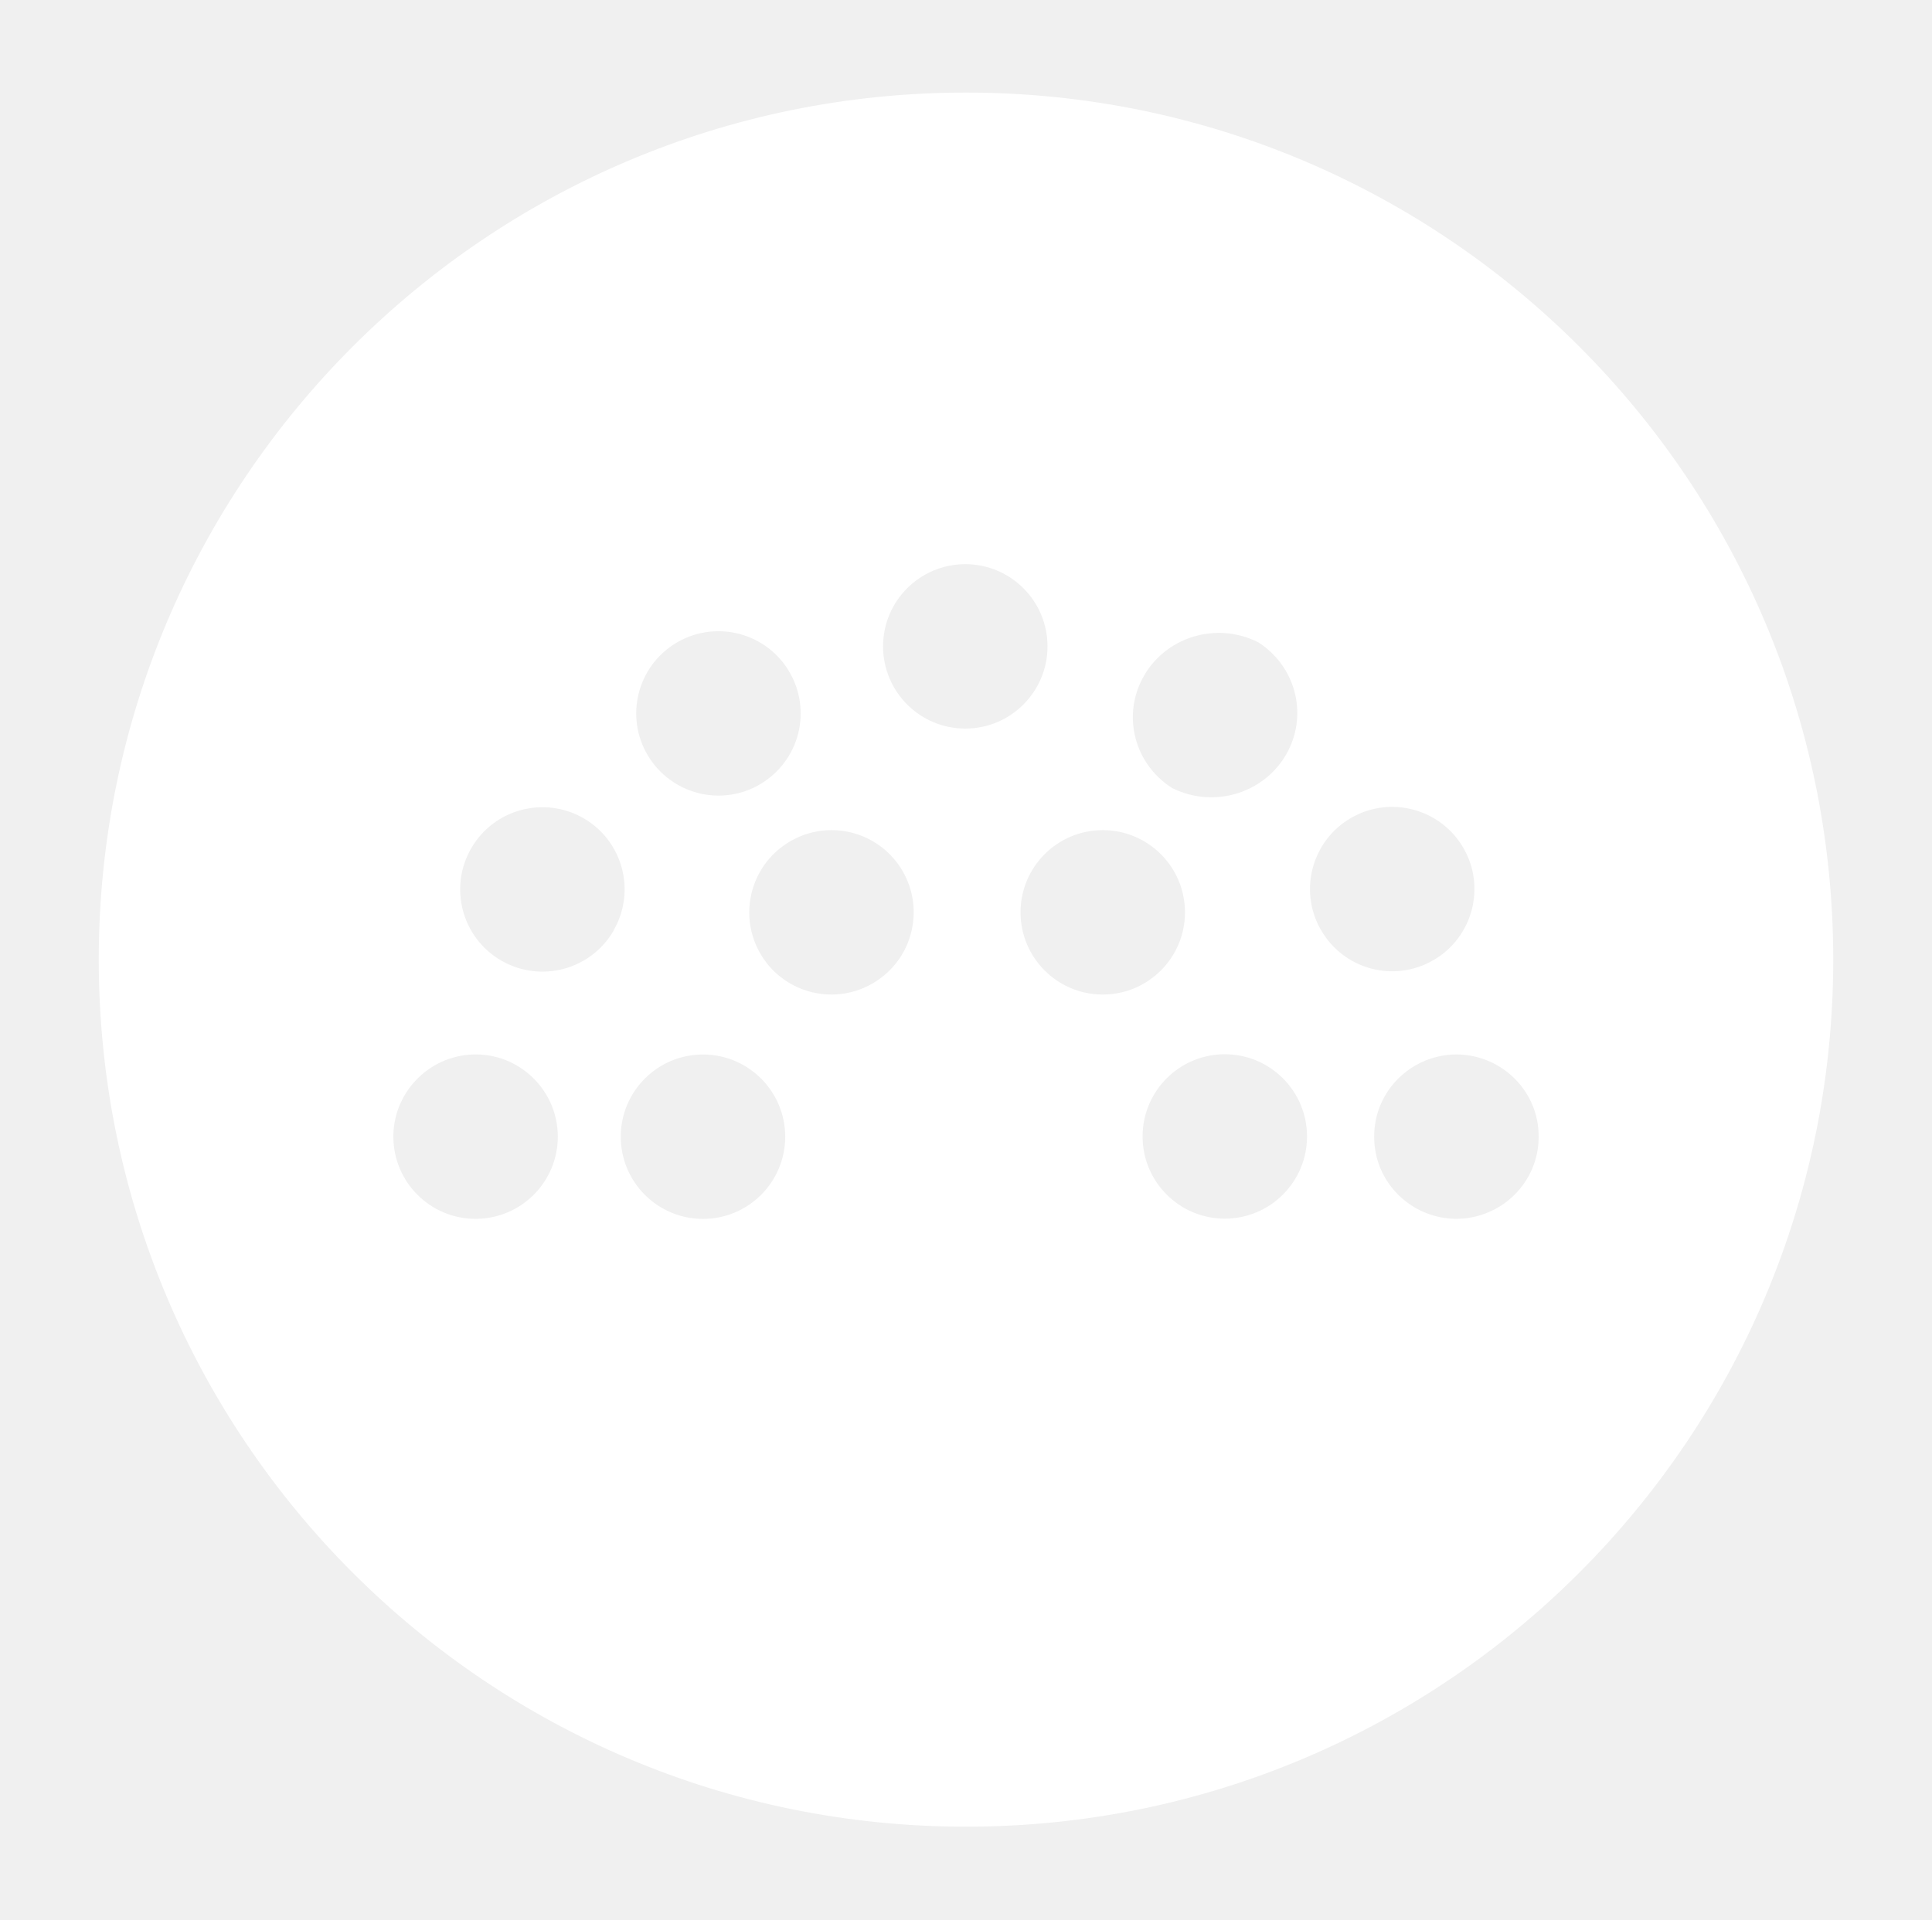
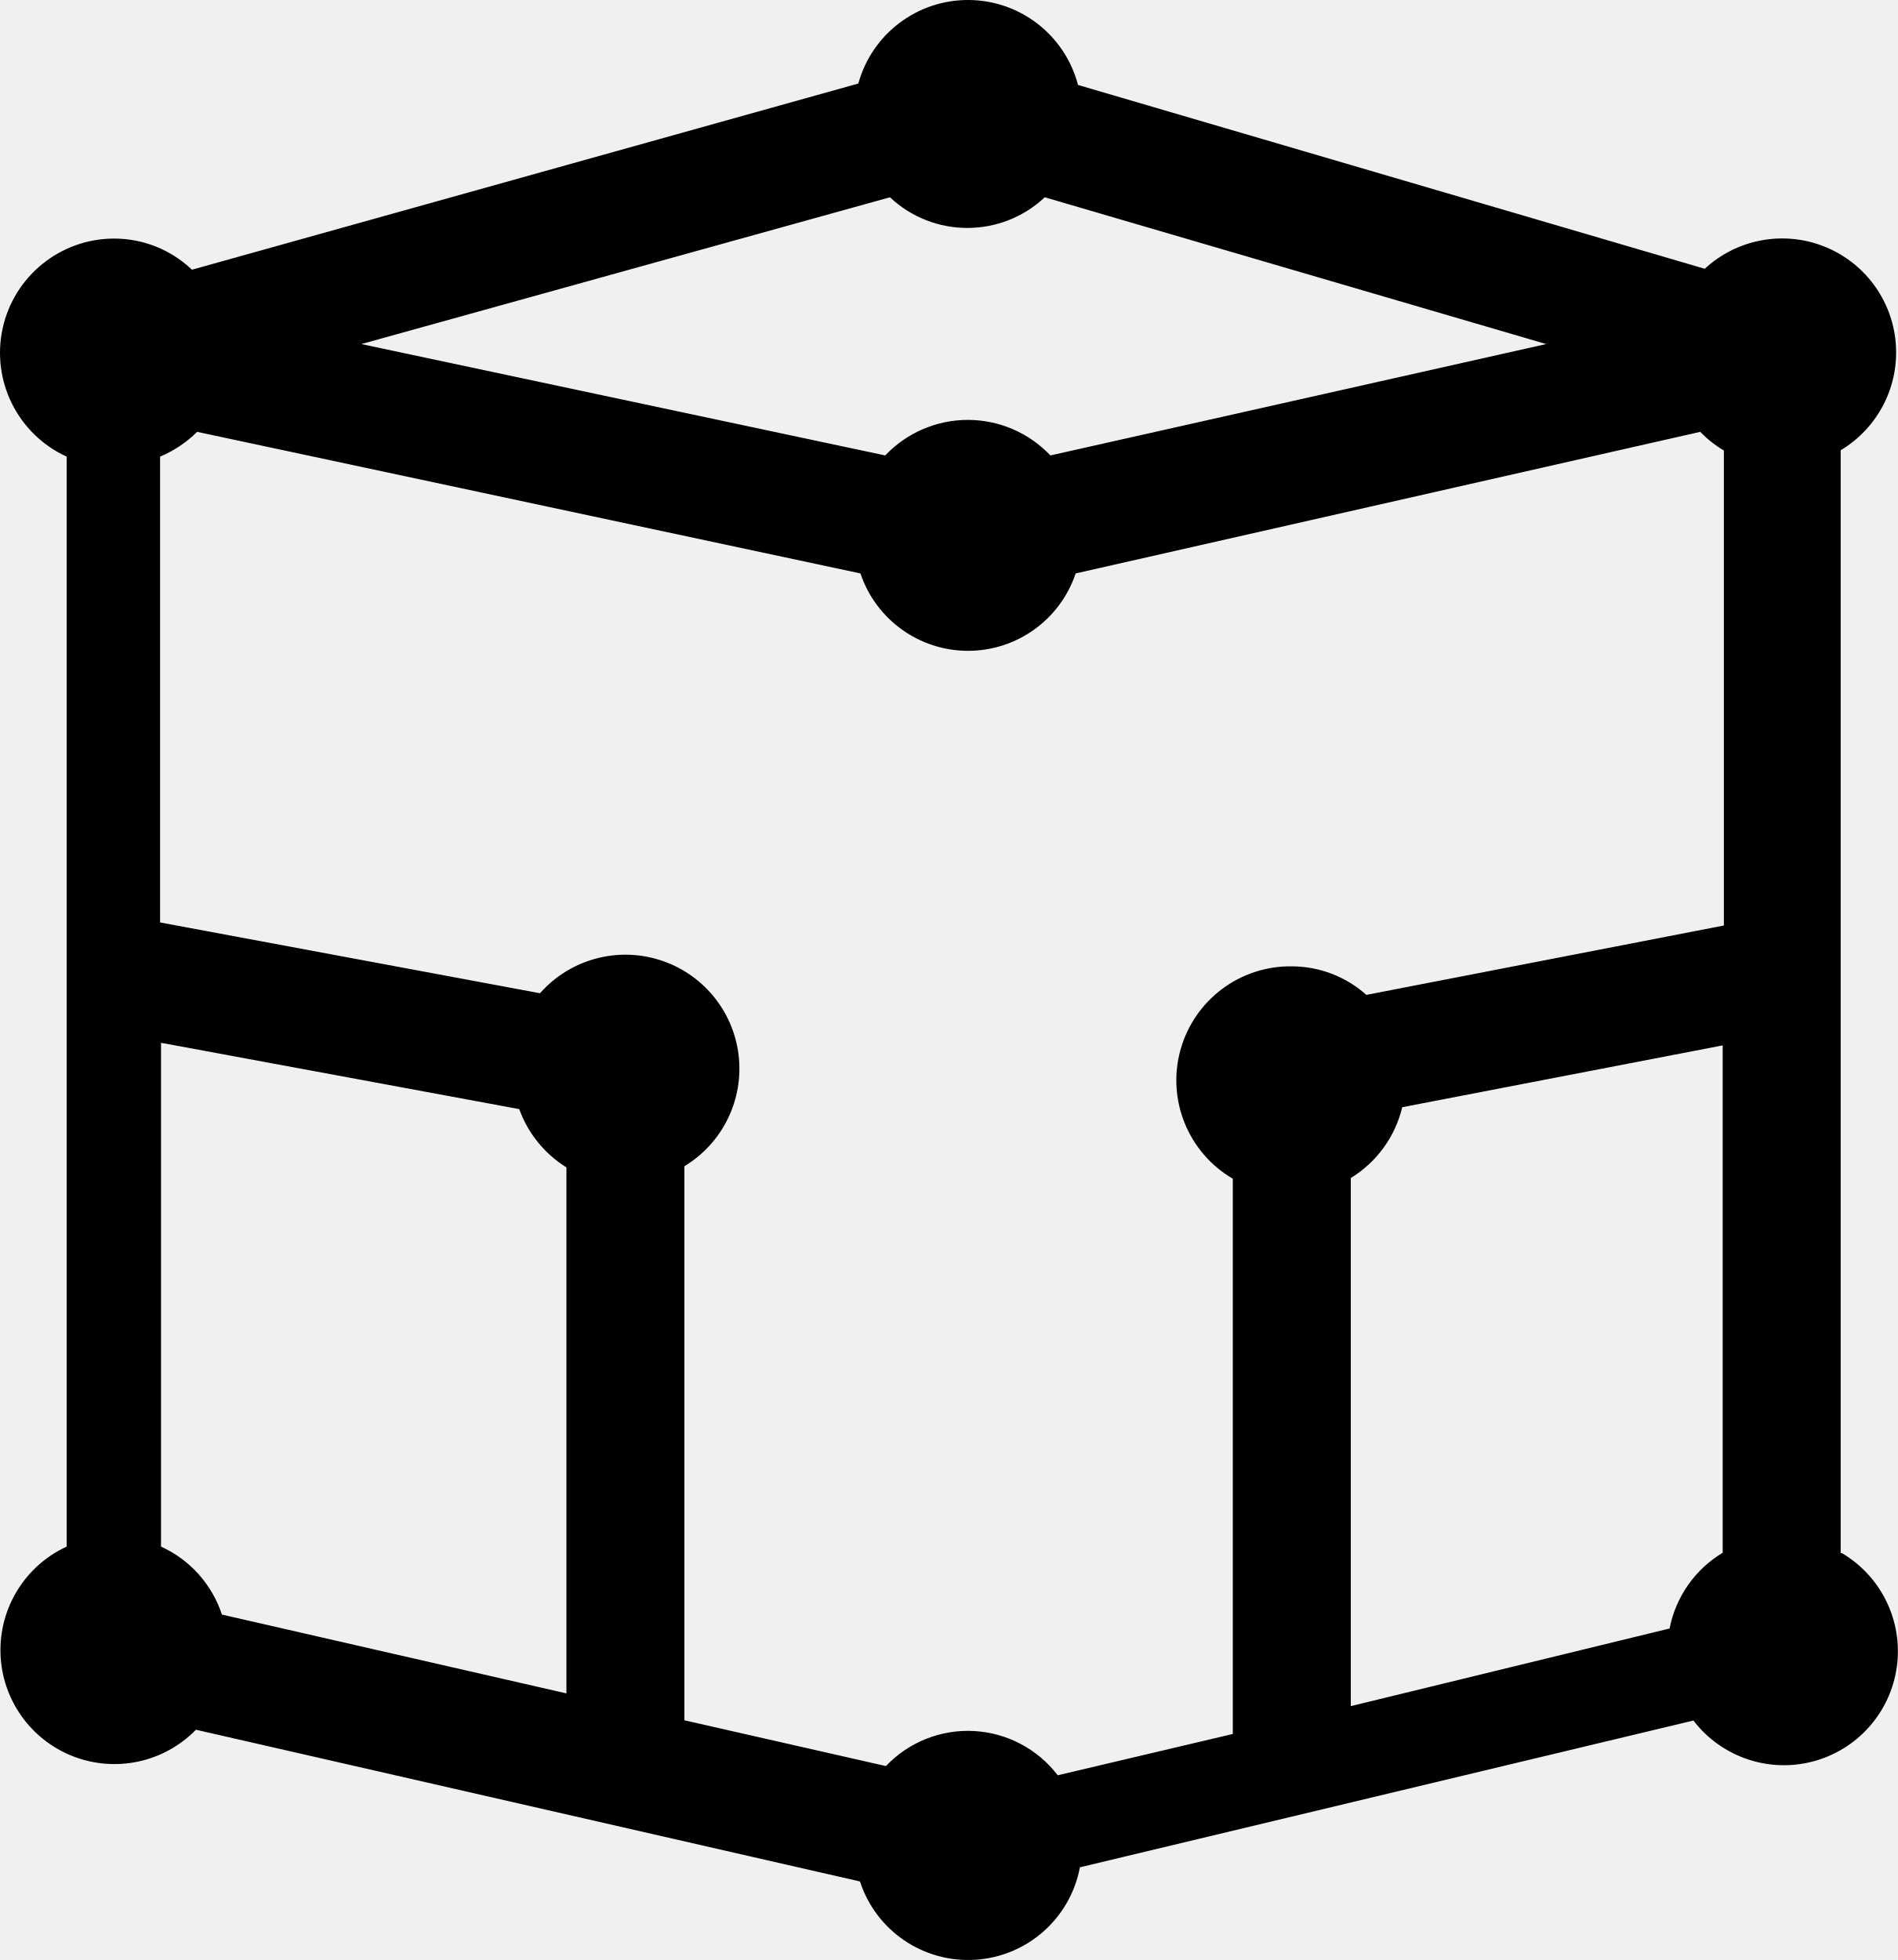
- <svg xmlns="http://www.w3.org/2000/svg" width="313" height="311" viewBox="0 0 313 311" fill="none">
+ <svg xmlns="http://www.w3.org/2000/svg" viewBox="45.996 32.7 80.429 83.058" width="80.429" height="83.058">
  <style>
+     path {
+     fill: black;
+     }
+     @media (prefers-color-scheme: dark) {
    path {
    fill: white;
    }
+     }
  </style>
-   <path d="M 297 155.5 C 297 233.1 234.1 296 156.5 296 C 78.9 296 16 233.1 16 155.5 C 16 77.9 78.9 15 156.5 15 C 234.1 15 297 77.9 297 155.5 Z M 235.952 170.863 C 228.56 170.91 222.596 176.865 222.632 184.184 C 222.632 184.196 222.632 184.196 222.632 184.208 C 222.596 191.515 228.56 197.47 235.952 197.505 C 243.345 197.458 249.297 191.504 249.273 184.208 C 249.333 176.9 243.381 170.922 235.988 170.863 C 235.976 170.863 235.964 170.863 235.952 170.863 Z M 232.204 155.603 C 238.57 151.928 240.766 143.779 237.09 137.415 C 233.414 131.051 225.263 128.855 218.897 132.531 C 212.554 136.182 210.358 144.272 213.964 150.636 L 214.046 150.754 C 217.722 157.106 225.838 159.278 232.192 155.603 C 232.192 155.615 232.204 155.615 232.204 155.603 Z M 94.567 132.603 C 88.198 128.915 80.042 131.076 76.352 137.442 C 72.662 143.808 74.824 151.959 81.194 155.646 C 87.563 159.334 95.719 157.173 99.409 150.808 L 99.409 150.761 C 103.076 144.407 100.913 136.279 94.567 132.603 Z M 116.395 128.926 C 123.761 128.914 129.726 122.935 129.714 115.581 C 129.714 113.279 129.114 111.023 127.973 109.026 C 124.361 102.648 116.242 100.392 109.842 104.01 C 109.83 104.01 109.83 104.022 109.818 104.022 L 109.595 104.151 C 103.265 107.91 101.182 116.086 104.947 122.406 C 107.348 126.435 111.689 128.914 116.395 128.926 Z M 156.385 91.42 C 149.032 91.42 143.064 97.387 143.064 104.741 C 143.064 112.094 149.032 118.062 156.385 118.062 C 163.739 118.062 169.706 112.094 169.706 104.741 C 169.706 97.387 163.739 91.42 156.385 91.42 Z M 113.889 170.873 C 106.535 170.873 100.568 176.84 100.568 184.194 C 100.568 191.547 106.535 197.515 113.889 197.515 C 121.242 197.515 127.21 191.547 127.21 184.194 C 127.21 176.84 121.242 170.873 113.889 170.873 Z M 178.656 134.517 C 171.303 134.517 165.335 140.484 165.335 147.838 C 165.335 155.191 171.303 161.159 178.656 161.159 C 186.01 161.159 191.977 155.191 191.977 147.838 C 191.977 140.484 186.01 134.517 178.656 134.517 Z M 189.788 127.625 L 189.96 127.721 C 196.823 131.132 205.197 128.432 208.672 121.696 C 211.876 115.479 209.801 107.887 203.846 104.079 C 197.007 100.621 188.609 103.248 185.085 109.96 C 181.819 116.165 183.845 123.781 189.788 127.625 Z M 77.307 170.863 C 69.957 170.745 63.88 176.59 63.727 183.942 C 63.727 184.024 63.727 184.13 63.727 184.213 C 63.75 191.577 69.722 197.527 77.083 197.504 C 84.444 197.48 90.392 191.506 90.369 184.142 C 90.345 176.908 84.538 171.005 77.307 170.863 Z M 198.428 170.833 C 191.074 170.833 185.107 176.801 185.107 184.154 C 185.107 191.508 191.074 197.475 198.428 197.475 C 205.781 197.475 211.749 191.508 211.749 184.154 C 211.749 176.801 205.781 170.833 198.428 170.833 Z M 142.078 158.915 C 148.201 154.855 149.866 146.594 145.808 140.469 C 142.113 134.895 134.852 132.935 128.858 135.88 L 128.776 135.927 C 122.196 139.19 119.51 147.181 122.771 153.764 C 126.031 160.347 134.019 163.034 140.6 159.772 C 141.116 159.525 141.608 159.232 142.078 158.915 Z" />
+   <path class="cls-2" d="M124,98.51V51.78a4.83,4.83,0,1,0-5.76-7.69L91.68,36.3a4.82,4.82,0,0,0-9.31-.06L54.13,44.13a4.77,4.77,0,0,0-3.31-1.32,4.84,4.84,0,0,0-2,9.24V98.24A4.83,4.83,0,1,0,54.3,106l28.14,6.43a4.82,4.82,0,0,0,9.32-.6l26-6.22a4.83,4.83,0,1,0,6.3-7.09ZM83.71,41.06a4.79,4.79,0,0,0,6.56,0l21.25,6.22L90.51,52a4.82,4.82,0,0,0-7,0l-22.2-4.72ZM55.4,101.12a4.81,4.81,0,0,0-2.58-2.88V76.89L68,79.7A4.85,4.85,0,0,0,70,82.17v22.29Zm35.42,6.81a4.79,4.79,0,0,0-7.28-.39L75,105.6V82.12a4.83,4.83,0,1,0-6.12-7.33l-16.1-3V52.05A4.94,4.94,0,0,0,54.35,51l28.11,6a4.81,4.81,0,0,0,9.12,0L118.05,51a4.71,4.71,0,0,0,1,.79V71.92L103.9,74.86a4.76,4.76,0,0,0-3.16-1.21,4.83,4.83,0,0,0-2.5,9v23.53Zm12.42-25.31a4.83,4.83,0,0,0,2.18-3L119,77v21.5a4.82,4.82,0,0,0-2.25,3.21L103.24,105Z" />
</svg>
